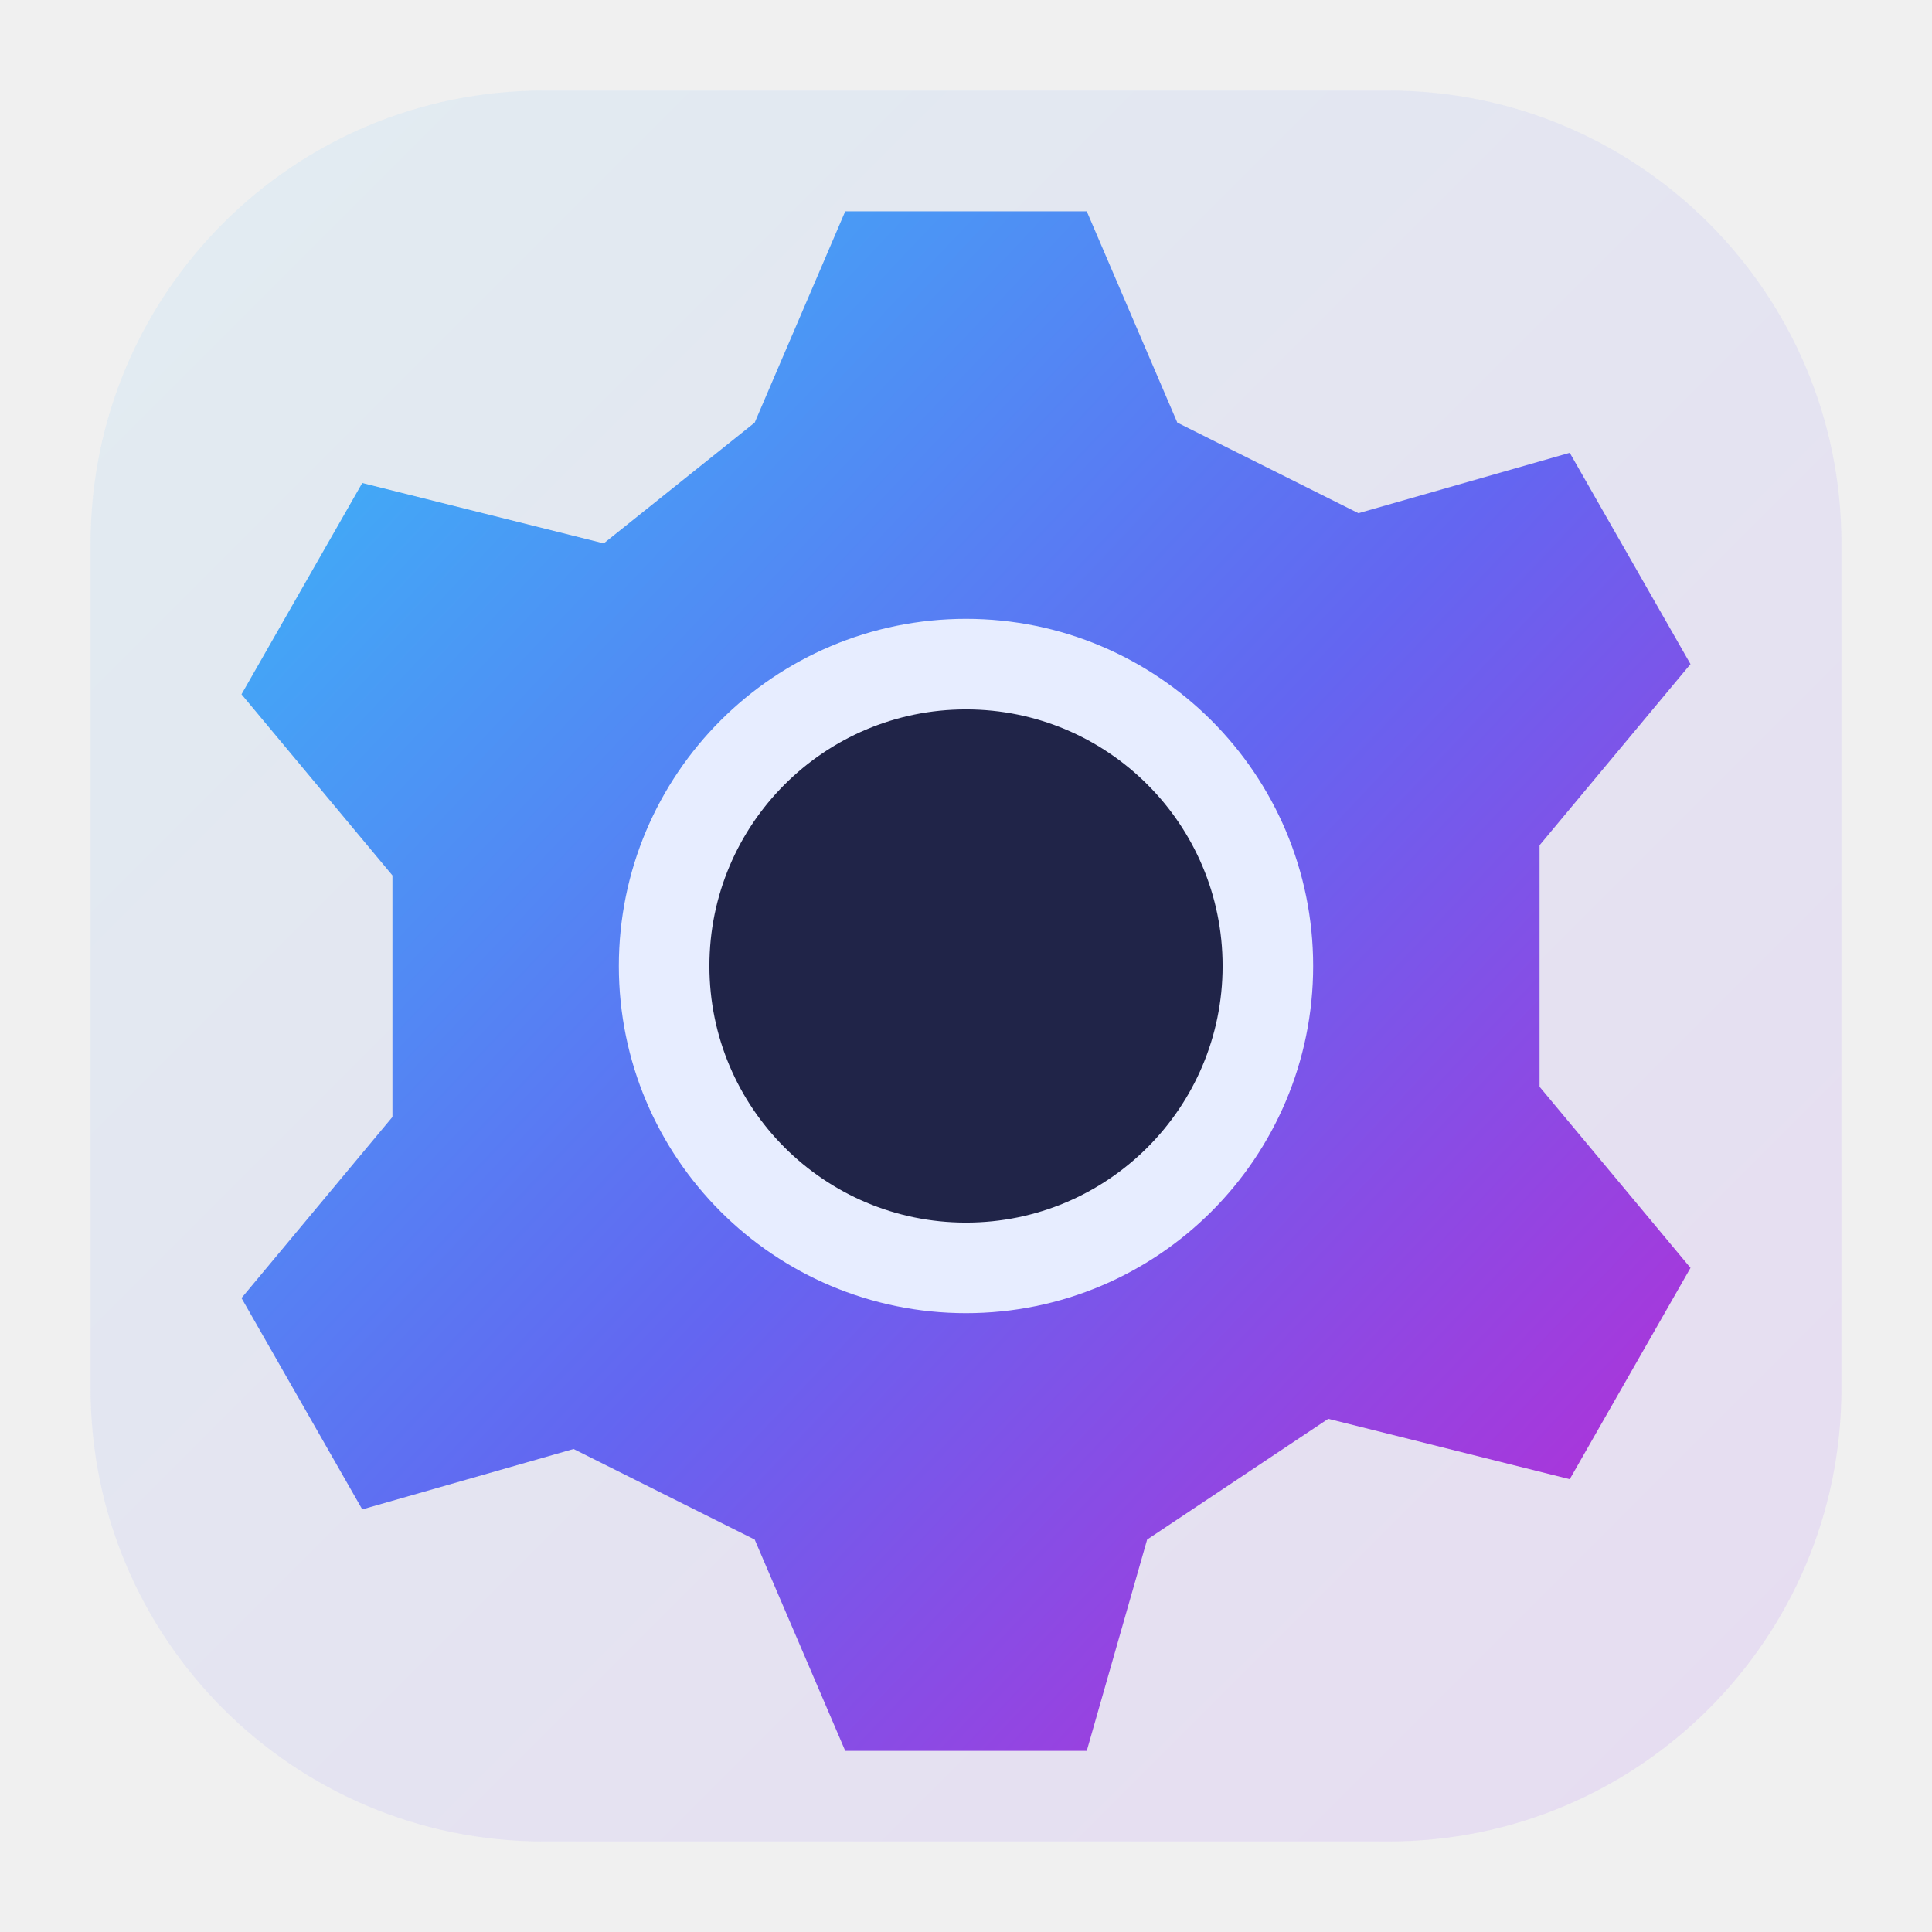
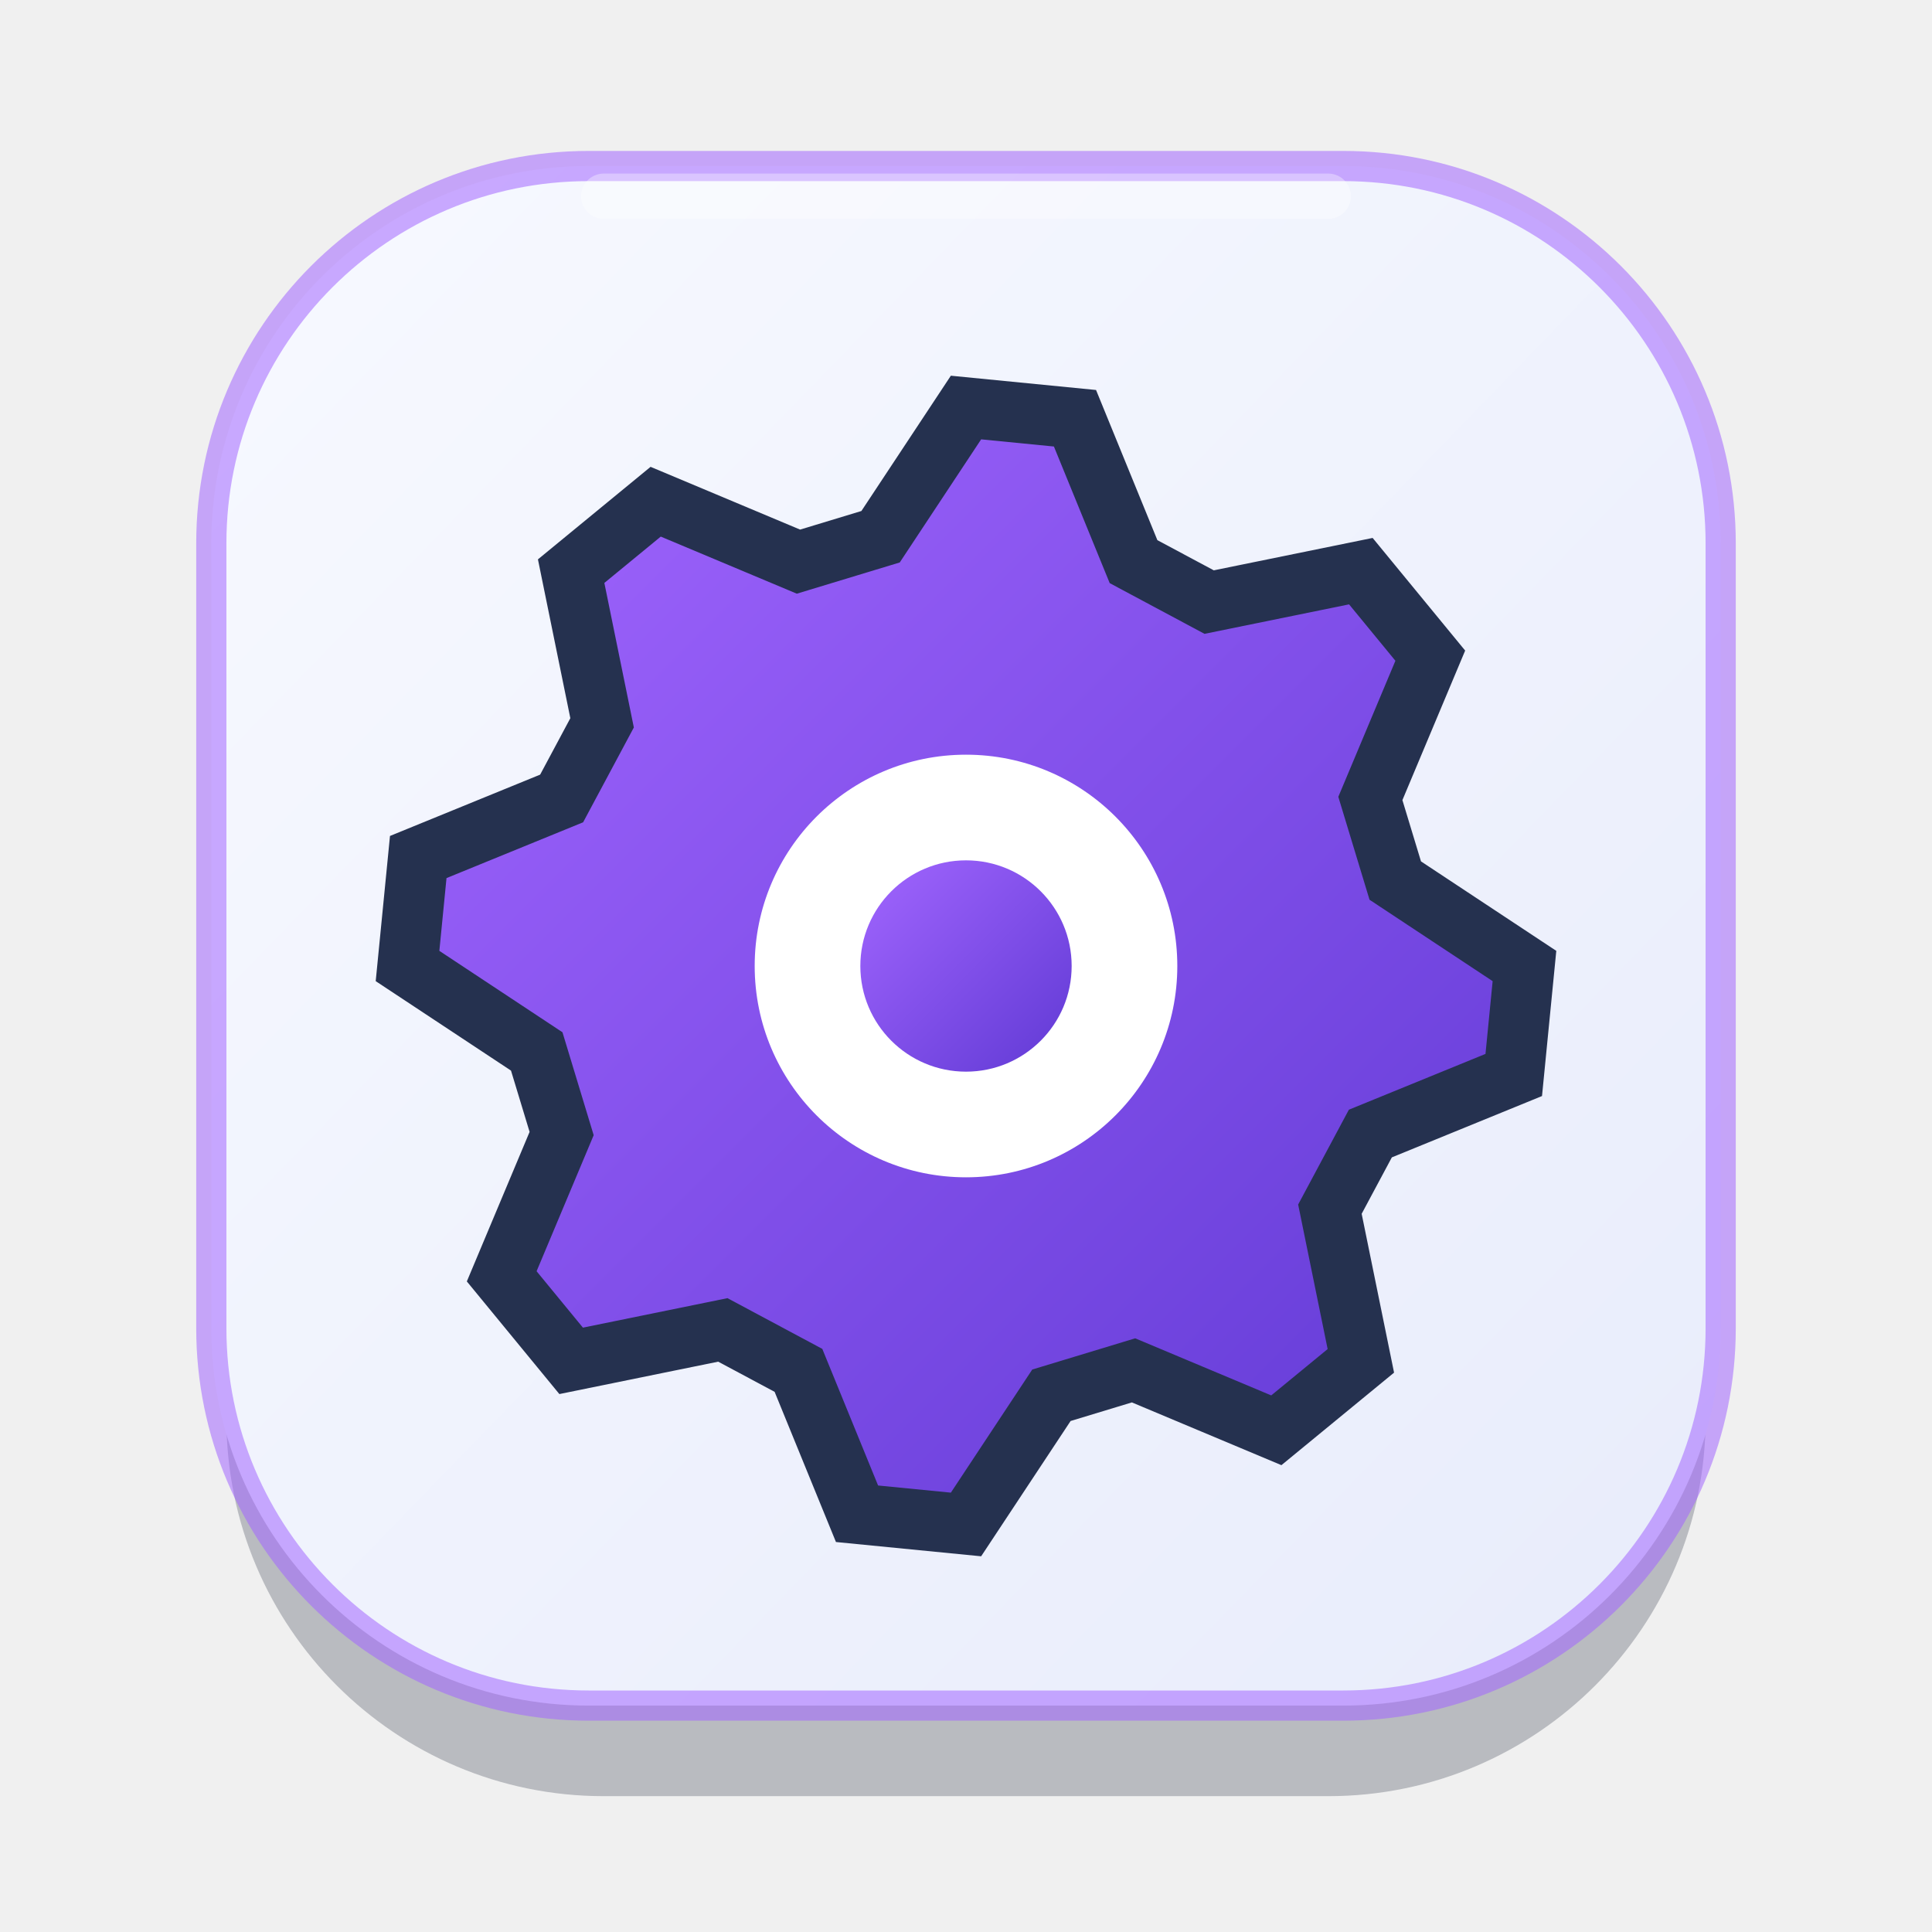
- <svg xmlns="http://www.w3.org/2000/svg" width="64" height="64" viewBox="0 0 64 64" role="img" aria-label="Settings">
+ <svg xmlns="http://www.w3.org/2000/svg" width="128" height="128" viewBox="0 0 128 128" role="img" aria-labelledby="title desc">
  <defs>
-     <linearGradient id="g" x1="0" y1="0" x2="1" y2="1">
-       <stop stop-color="#38BDF8" />
-       <stop offset=".52" stop-color="#6366F1" />
-       <stop offset="1" stop-color="#C026D3" />
+     <linearGradient id="tile" x1="0" y1="0" x2="1" y2="1">
+       <stop stop-color="#f7f9ff" />
+       <stop offset="1" stop-color="#e8ecfb" />
    </linearGradient>
-     <linearGradient id="bg" x1="0" y1="0" x2="1" y2="1">
-       <stop stop-color="#7DD3FC" />
-       <stop offset="1" stop-color="#A855F7" />
+     <linearGradient id="accent" x1="0" y1="0" x2="1" y2="1">
+       <stop stop-color="#a266ff" />
+       <stop offset="1" stop-color="#6039d4" />
    </linearGradient>
-     <filter id="shadow" x="-30%" y="-30%" width="160%" height="160%">
-       <feGaussianBlur stdDeviation="1.2" />
-     </filter>
+     <linearGradient id="accent2" x1="0" y1="0" x2="1" y2="1">
+       <stop stop-color="#6039d4" />
+       <stop offset="1" stop-color="#a266ff" />
+     </linearGradient>
  </defs>
-   <rect x="3" y="3" width="58" height="58" rx="15" fill="url(#bg)" opacity=".13" />
-   <g>
-     <path d="M28 7 H36 L39 14 L45 17 L52 15 L56 22 L51 28 V36 L56 42 L52 49 L44 47 L38 51 L36 58 H28 L25 51 L19 48 L12 50 L8 43 L13 37 V29 L8 23 L12 16 L20 18 L25 14Z" fill="url(#g)" />
-     <circle cx="32" cy="32" r="10" fill="#202448" stroke="#E7EDFF" stroke-width="3" />
-   </g>
+   <rect x="15" y="13" width="98" height="102" rx="25" fill="#071025" opacity=".24" transform="translate(0 4)" />
+   <rect x="14" y="11" width="100" height="102" rx="25" fill="url(#tile)" stroke="#a266ff" stroke-opacity=".55" stroke-width="2" />
+   <path d="M40 13h48" stroke="#ffffff" stroke-opacity=".34" stroke-width="3" stroke-linecap="round" />
+   <path d="M64.00,27.00 L71.22,27.71 L75.10,37.21 L80.11,39.89 L90.16,37.84 L94.76,43.44 L90.79,52.90 L92.44,58.34 L101.00,64.00 L100.29,71.22 L90.79,75.10 L88.11,80.11 L90.16,90.16 L84.56,94.76 L75.10,90.79 L69.66,92.44 L64.00,101.00 L56.78,100.29 L52.90,90.79 L47.89,88.11 L37.84,90.16 L33.24,84.56 L37.21,75.10 L35.56,69.66 L27.00,64.00 L27.71,56.78 L37.21,52.90 L39.89,47.89 L37.84,37.84 L43.44,33.24 L52.90,37.21 L58.34,35.56 Z" fill="url(#accent)" stroke="#25314f" stroke-width="4" />
+   <circle cx="64" cy="64" r="14" fill="#ffffff" />
+   <circle cx="64" cy="64" r="7" fill="url(#accent)" />
</svg>
